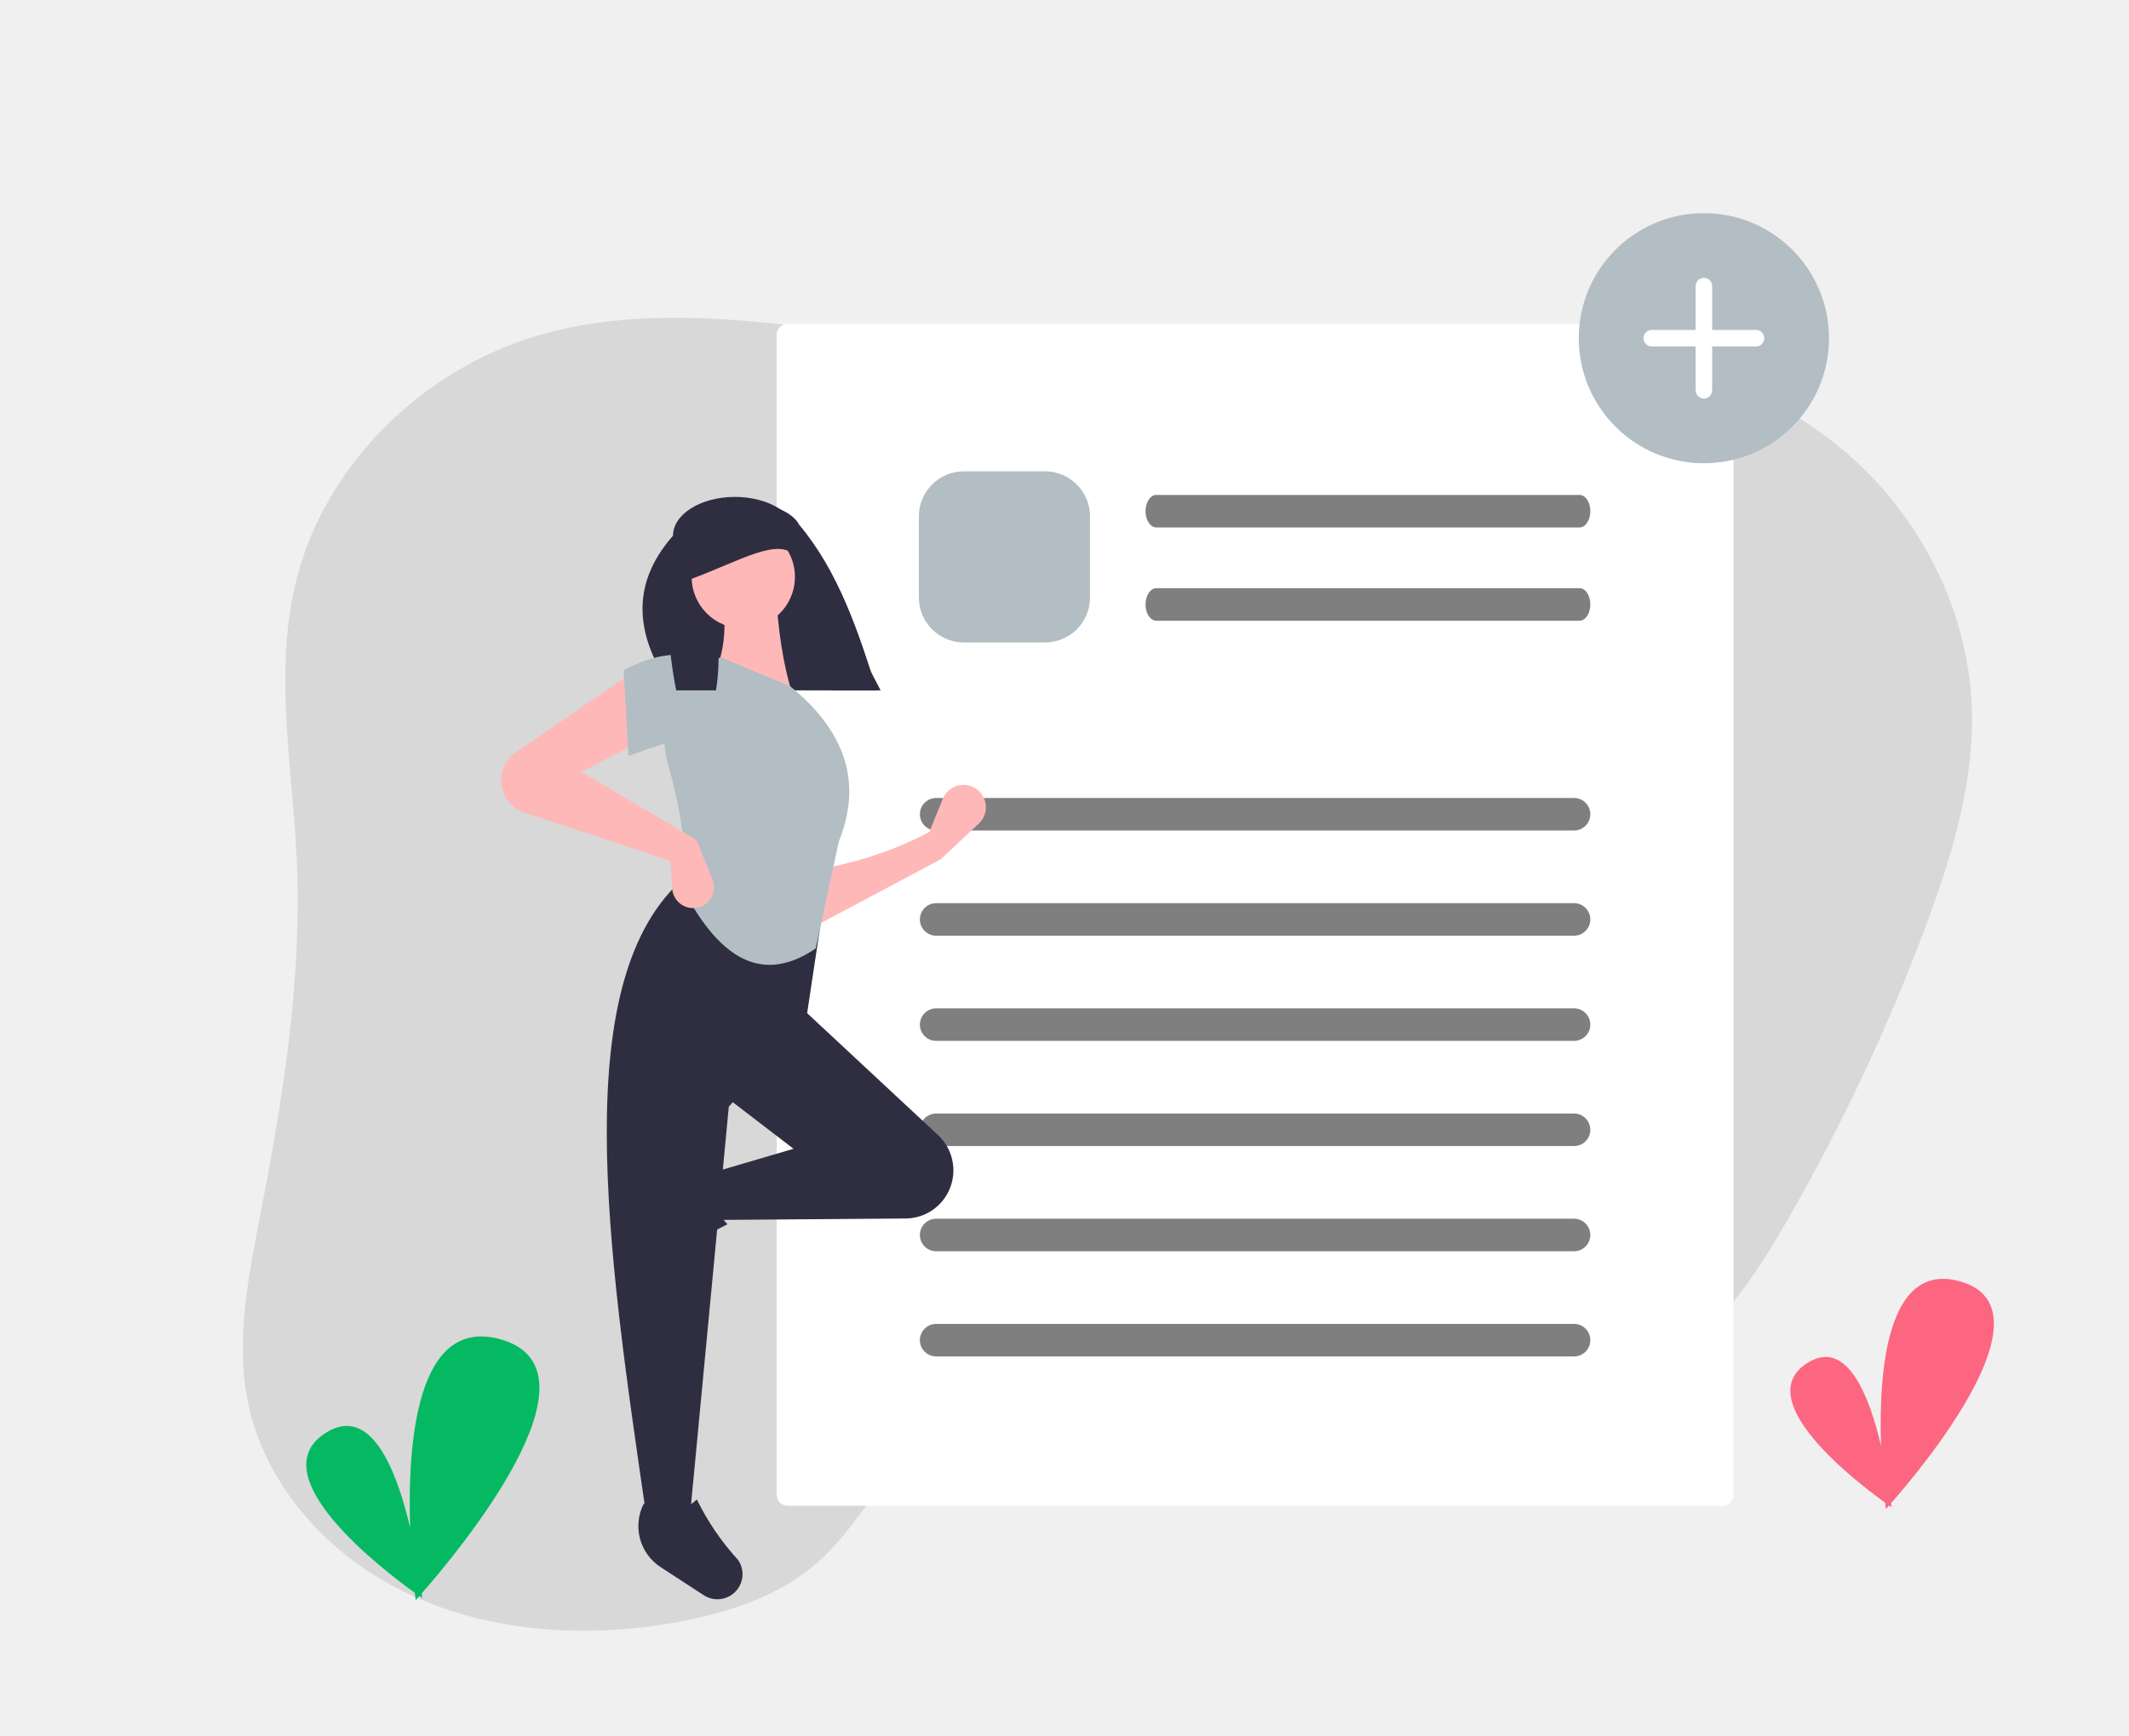
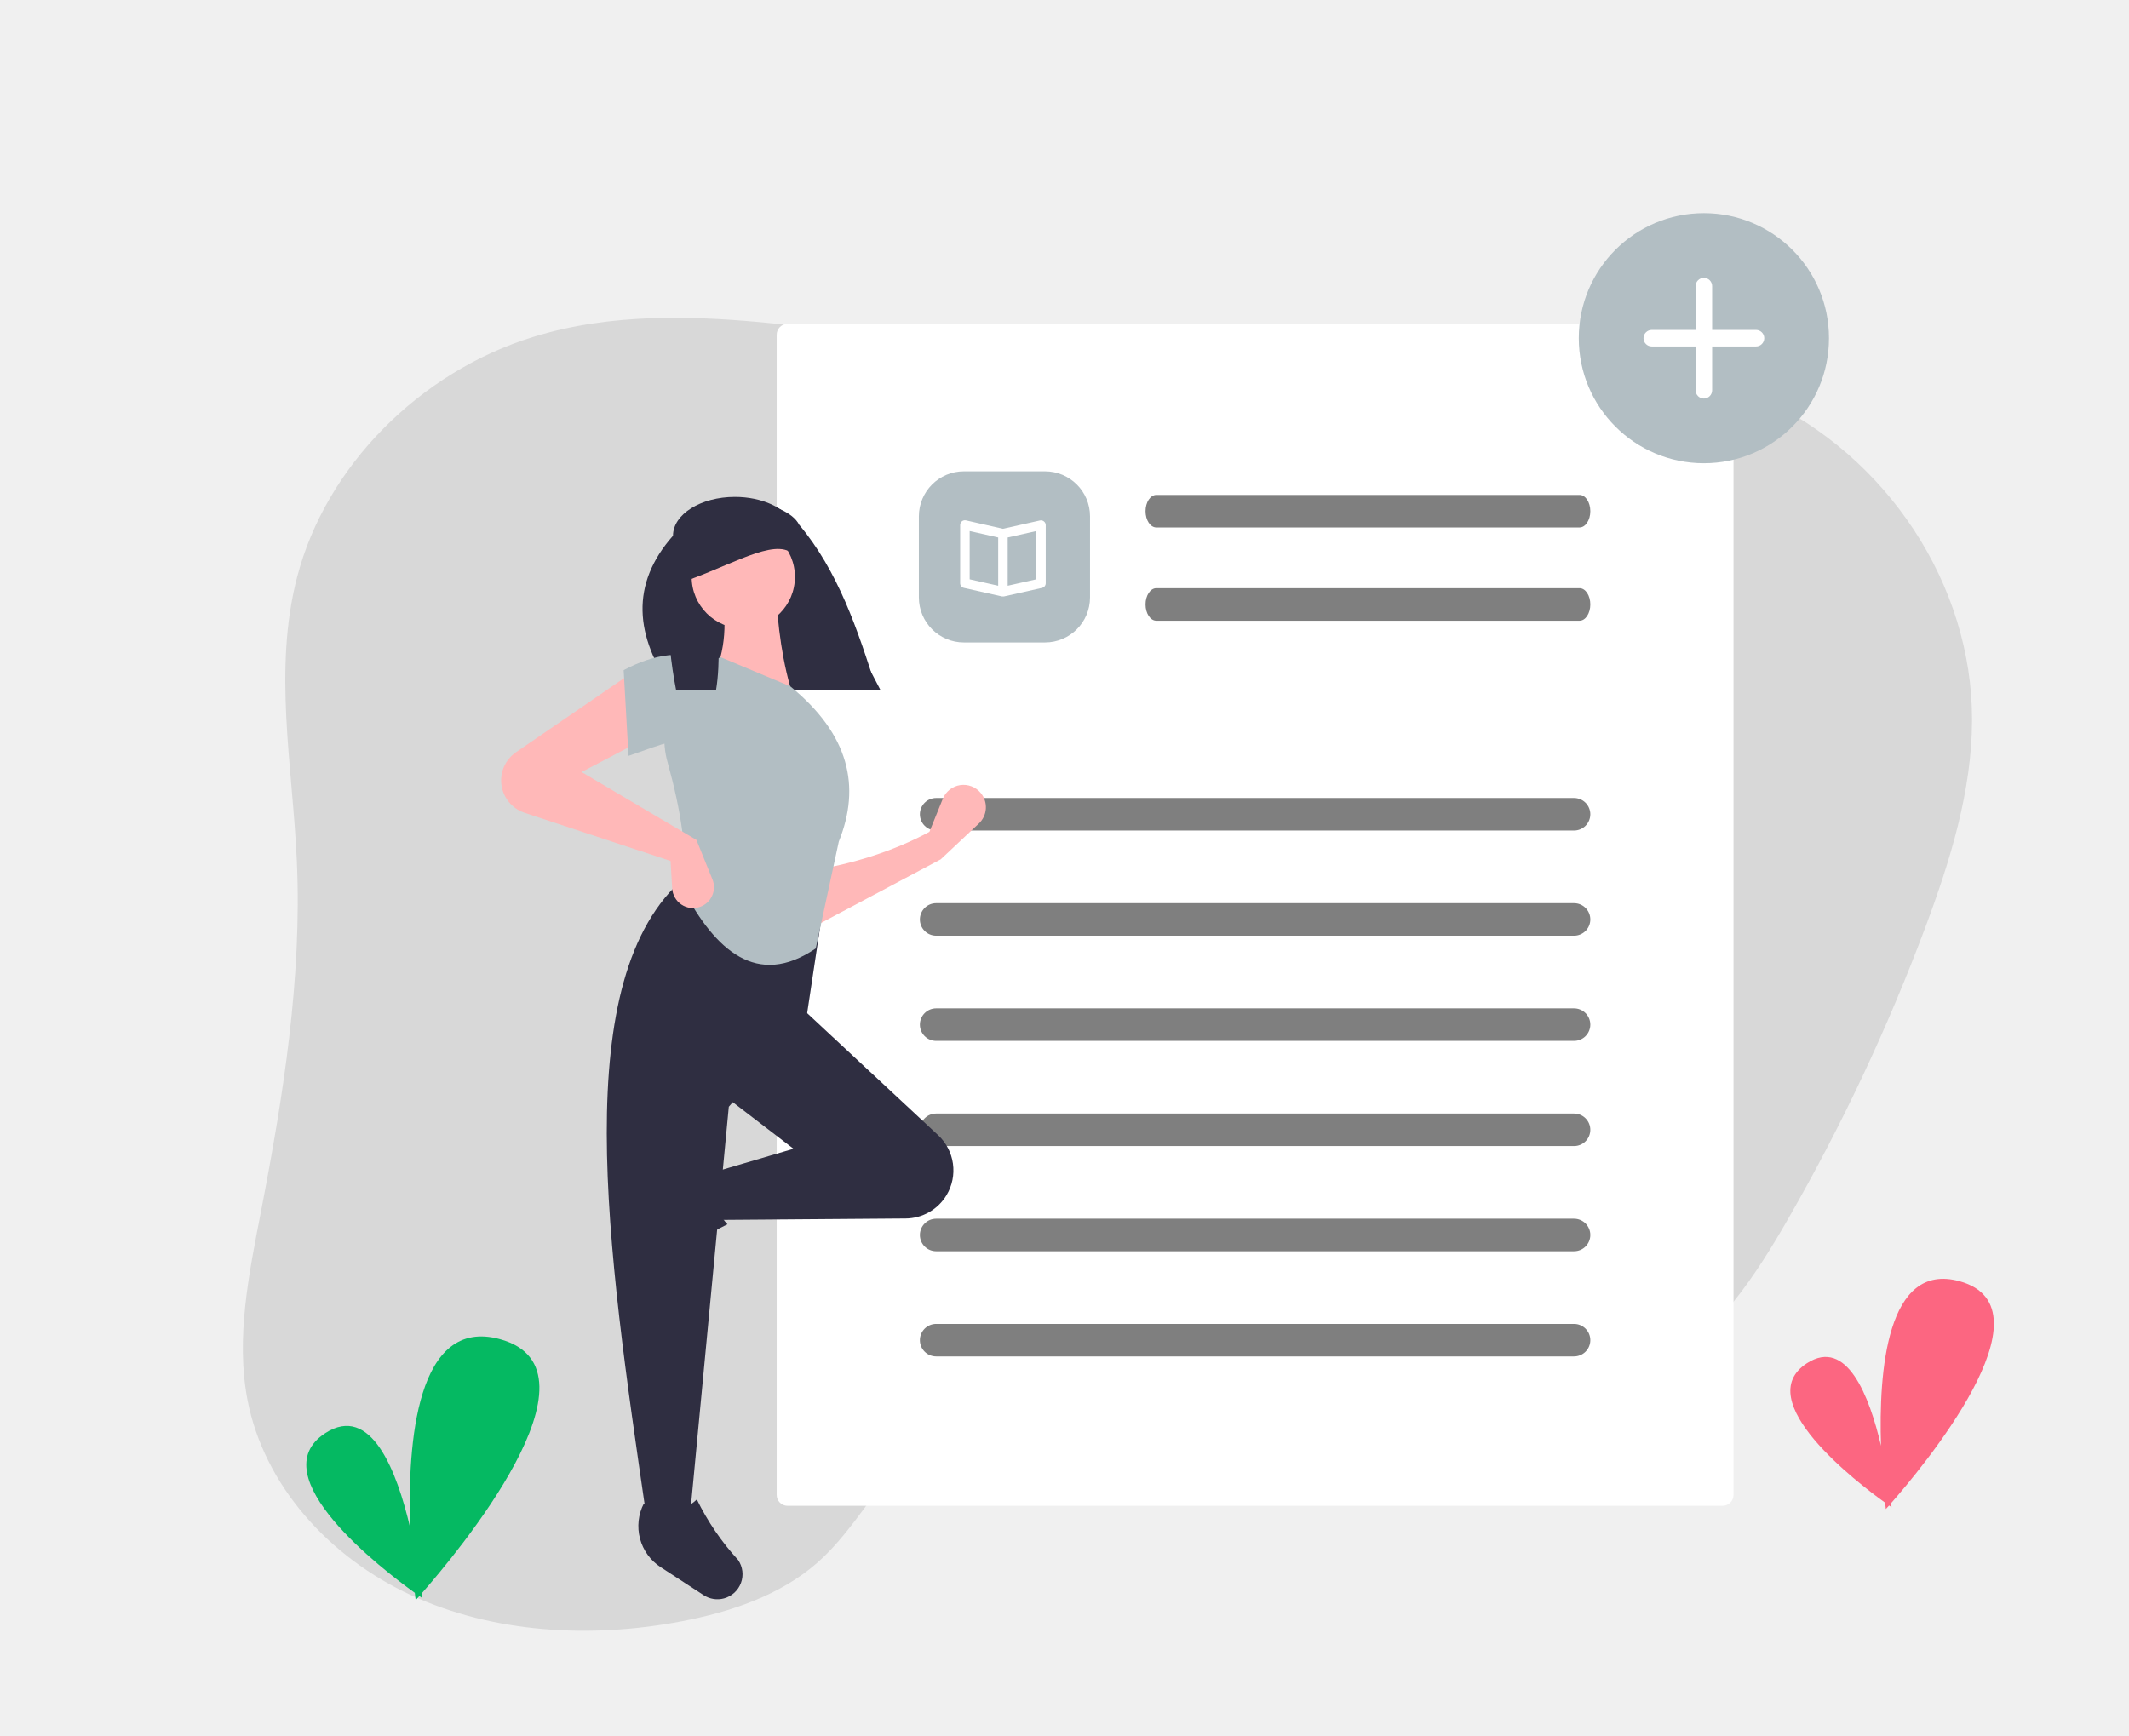
<svg xmlns="http://www.w3.org/2000/svg" width="709" height="578" viewBox="0 0 709 578" fill="none">
  <path opacity="0.1" d="M258.001 107.788C231.287 105.056 203.605 104.211 177.716 112.181C139.648 123.896 108.543 155.422 98.989 192.041C90.874 223.074 97.444 255.14 98.85 286.79C100.59 325.776 94.374 364.947 86.892 403.619C82.876 424.394 78.472 445.697 82.405 466.237C87.87 494.754 109.628 518.801 137.021 531.408C164.413 544.015 196.798 545.865 227.234 540.01C243.43 536.894 259.753 531.391 272.011 520.689C284.981 509.366 292.318 493.216 305.376 481.982C317.476 471.57 333.479 466.282 349.312 462.974C369.984 458.656 391.163 457.273 412.223 458.869C436.081 460.691 459.332 466.361 483.143 468.314C506.953 470.266 532.45 468.087 552.945 455.651C572.213 443.963 584.749 424.752 595.611 405.789C613.385 374.826 628.608 342.465 641.13 309.028C649.509 286.607 656.681 263.4 656.733 239.871C656.838 194.881 628.527 151.739 586.198 132.367C551.127 116.32 509.839 116.334 470.451 120.18C434.534 123.687 394.676 133.982 359.037 127.6C325.046 121.497 292.887 111.363 258.001 107.788Z" fill="black" />
  <path d="M629.773 500.706C639.425 489.726 684.878 435.685 652.572 426.775C628.308 420.084 625.605 456.898 626.419 481.603C622.534 464.958 614.994 445.515 601.746 454.094C582.654 466.457 618.428 493.819 627.773 500.535C627.927 501.901 628.028 502.66 628.028 502.66C628.028 502.66 628.411 502.242 629.095 501.473C629.629 501.847 629.925 502.048 629.925 502.048C629.925 502.048 629.876 501.564 629.773 500.706Z" fill="#FC6681" />
  <path d="M140.428 530.762C151.483 518.186 203.542 456.29 166.541 446.086C138.751 438.422 135.655 480.587 136.587 508.883C132.137 489.819 123.501 467.549 108.328 477.375C86.46 491.536 127.435 522.873 138.138 530.566C138.314 532.131 138.43 533 138.43 533C138.43 533 138.869 532.522 139.651 531.641C140.263 532.069 140.603 532.299 140.603 532.299C140.603 532.299 140.546 531.744 140.428 530.762Z" fill="#05B962" />
  <path d="M262.265 107.881C261.307 107.882 260.389 108.263 259.711 108.94C259.034 109.617 258.653 110.535 258.652 111.493V497.966C258.653 498.924 259.034 499.842 259.711 500.519C260.389 501.196 261.307 501.577 262.265 501.578H573.681C574.639 501.577 575.558 501.196 576.235 500.519C576.912 499.842 577.293 498.924 577.294 497.966V111.493C577.293 110.535 576.912 109.617 576.235 108.94C575.558 108.263 574.639 107.882 573.681 107.881H262.265Z" fill="white" />
  <path d="M524.187 276.647H311.759C310.322 276.647 308.943 276.076 307.927 275.06C306.911 274.044 306.34 272.666 306.34 271.229C306.34 269.792 306.911 268.414 307.927 267.398C308.943 266.382 310.322 265.812 311.759 265.812H524.187C525.625 265.812 527.003 266.382 528.019 267.398C529.036 268.414 529.606 269.792 529.606 271.229C529.606 272.666 529.036 274.044 528.019 275.06C527.003 276.076 525.625 276.647 524.187 276.647Z" fill="black" fill-opacity="0.5" />
  <path d="M526.011 175.694H385.08C383.094 175.694 381.484 173.269 381.484 170.276C381.484 167.284 383.094 164.859 385.08 164.859H526.011C527.997 164.859 529.606 167.284 529.606 170.276C529.606 173.269 527.997 175.694 526.011 175.694Z" fill="black" fill-opacity="0.5" />
  <path d="M526.011 206.757H385.08C383.094 206.757 381.484 204.331 381.484 201.339C381.484 198.347 383.094 195.921 385.08 195.921H526.011C527.997 195.921 529.606 198.347 529.606 201.339C529.606 204.331 527.997 206.757 526.011 206.757Z" fill="black" fill-opacity="0.5" />
  <path d="M524.187 311.683H311.759C310.322 311.683 308.943 311.112 307.927 310.096C306.911 309.08 306.34 307.702 306.34 306.265C306.34 304.828 306.911 303.45 307.927 302.434C308.943 301.418 310.322 300.847 311.759 300.847H524.187C525.625 300.847 527.003 301.418 528.019 302.434C529.036 303.45 529.606 304.828 529.606 306.265C529.606 307.702 529.036 309.08 528.019 310.096C527.003 311.112 525.625 311.683 524.187 311.683Z" fill="black" fill-opacity="0.5" />
  <path d="M524.187 346.718H311.759C310.322 346.718 308.943 346.147 307.927 345.131C306.911 344.115 306.34 342.737 306.34 341.3C306.34 339.863 306.911 338.485 307.927 337.469C308.943 336.453 310.322 335.882 311.759 335.882H524.187C525.625 335.882 527.003 336.453 528.019 337.469C529.036 338.485 529.606 339.863 529.606 341.3C529.606 342.737 529.036 344.115 528.019 345.131C527.003 346.147 525.625 346.718 524.187 346.718Z" fill="black" fill-opacity="0.5" />
  <path d="M524.187 381.753H311.759C310.322 381.753 308.943 381.183 307.927 380.167C306.911 379.151 306.34 377.773 306.34 376.336C306.34 374.899 306.911 373.521 307.927 372.505C308.943 371.489 310.322 370.918 311.759 370.918H524.187C525.625 370.918 527.003 371.489 528.019 372.505C529.036 373.521 529.606 374.899 529.606 376.336C529.606 377.773 529.036 379.151 528.019 380.167C527.003 381.183 525.625 381.753 524.187 381.753Z" fill="black" fill-opacity="0.5" />
  <path d="M524.187 416.789H311.759C310.322 416.789 308.943 416.218 307.927 415.202C306.911 414.186 306.34 412.808 306.34 411.371C306.34 409.934 306.911 408.556 307.927 407.54C308.943 406.524 310.322 405.953 311.759 405.953H524.187C525.625 405.953 527.003 406.524 528.019 407.54C529.036 408.556 529.606 409.934 529.606 411.371C529.606 412.808 529.036 414.186 528.019 415.202C527.003 416.218 525.625 416.789 524.187 416.789Z" fill="black" fill-opacity="0.5" />
  <path d="M524.187 451.824H311.759C310.322 451.824 308.943 451.254 307.927 450.238C306.911 449.222 306.34 447.844 306.34 446.407C306.34 444.97 306.911 443.592 307.927 442.576C308.943 441.56 310.322 440.989 311.759 440.989H524.187C525.625 440.989 527.003 441.56 528.019 442.576C529.036 443.592 529.606 444.97 529.606 446.407C529.606 447.844 529.036 449.222 528.019 450.238C527.003 451.254 525.625 451.824 524.187 451.824Z" fill="black" fill-opacity="0.5" />
  <path d="M313.28 286.244L270.719 308.866L270.181 290.014C284.072 287.696 297.288 283.659 309.508 277.088L313.96 266.093C314.445 264.895 315.233 263.843 316.247 263.042C317.261 262.241 318.467 261.717 319.745 261.521C321.023 261.326 322.329 261.467 323.536 261.929C324.744 262.391 325.81 263.16 326.63 264.158C327.831 265.62 328.431 267.482 328.309 269.37C328.187 271.257 327.353 273.027 325.974 274.321L313.28 286.244Z" fill="#FFB8B8" />
  <path d="M209.288 416.854C208.978 415.715 208.912 414.524 209.095 413.358C209.278 412.193 209.705 411.079 210.35 410.09L219.699 395.745C221.91 392.352 225.303 389.902 229.22 388.869C233.137 387.836 237.297 388.294 240.895 390.155C236.966 396.841 237.513 402.707 242.252 407.805C234.896 411.395 228.097 416.029 222.067 421.563C220.966 422.313 219.702 422.789 218.379 422.952C217.057 423.115 215.714 422.96 214.464 422.499C213.214 422.039 212.092 421.286 211.192 420.304C210.291 419.322 209.639 418.139 209.288 416.854Z" fill="#2F2E41" />
  <path d="M315.218 398.097C313.803 400.455 311.806 402.409 309.419 403.773C307.031 405.136 304.333 405.863 301.583 405.884L239.473 406.355L236.779 390.735L264.255 382.656L241.089 364.881L266.41 335.258L312.4 378.112C315.088 380.617 316.834 383.968 317.347 387.606C317.86 391.244 317.109 394.947 315.218 398.097Z" fill="#2F2E41" />
  <path d="M229.776 504.921H215.23C202.17 415.42 188.876 325.668 228.159 292.169L274.491 299.709L268.565 339.028L242.705 368.652L229.776 504.921Z" fill="#2F2E41" />
  <path d="M241.117 532.419C239.978 532.73 238.786 532.796 237.62 532.613C236.454 532.43 235.34 532.002 234.351 531.358L220.003 522.012C216.609 519.801 214.157 516.409 213.124 512.494C212.09 508.578 212.548 504.418 214.409 500.821C221.098 504.749 226.965 504.201 232.064 499.464C235.655 506.818 240.29 513.614 245.826 519.643C246.576 520.744 247.053 522.008 247.216 523.33C247.379 524.652 247.224 525.994 246.763 527.244C246.302 528.494 245.55 529.616 244.567 530.516C243.585 531.416 242.402 532.069 241.117 532.419Z" fill="#2F2E41" />
  <path d="M293.267 229.963H224.119C211.348 211.901 209.85 194.629 224.119 178.462C224.119 171.313 233.355 165.518 244.748 165.518H244.748C253.672 165.518 261.585 169.119 264.357 174.442L293.267 229.963Z" fill="#2F2E41" />
  <path d="M264.255 232.383L237.318 225.919C241.792 216.764 242.16 206.577 240.012 195.757L258.329 195.218C258.903 208.673 260.639 221.243 264.255 232.383Z" fill="#FFB8B8" />
  <path d="M271.657 315.927C252.048 329.286 238.193 316.384 227.62 296.478C229.089 284.297 226.711 269.72 222.305 253.881C220.345 246.895 221.077 239.429 224.355 232.956C227.633 226.483 233.219 221.473 240.011 218.917L263.177 228.612C282.847 244.642 286.719 262.006 279.339 280.319L271.657 315.927Z" fill="#B2BEC3" />
  <path d="M215.23 245.848L193.68 257.159L231.93 279.781L237.253 292.906C237.608 293.782 237.781 294.721 237.761 295.666C237.742 296.611 237.53 297.543 237.138 298.403C236.747 299.264 236.184 300.035 235.485 300.671C234.785 301.307 233.964 301.794 233.07 302.102C232.054 302.453 230.97 302.563 229.904 302.425C228.839 302.287 227.819 301.904 226.926 301.306C226.033 300.708 225.29 299.912 224.757 298.979C224.223 298.046 223.912 297.003 223.849 295.93L223.311 286.783L174.695 270.743C173.057 270.203 171.564 269.297 170.328 268.094C169.092 266.891 168.146 265.422 167.562 263.8C166.71 261.435 166.667 258.854 167.438 256.462C168.21 254.07 169.753 252.001 171.827 250.579L210.92 223.765L215.23 245.848Z" fill="#FFB8B8" />
  <path d="M236.779 248.002C227.791 244.065 219.619 248.342 209.303 251.773L207.687 223.226C217.93 217.768 227.696 216.297 236.779 220.533V248.002Z" fill="#B2BEC3" />
  <path d="M291.999 229.963H276.748C267.255 212.456 267.686 181.523 247.284 188.418C234.177 180.64 241.698 211.161 238.438 229.963H225.175C221.57 211.593 221.52 193.185 225.76 178.215C225.801 177.235 226.047 176.273 226.485 175.395C226.922 174.516 227.54 173.739 228.298 173.116C228.955 172.512 229.668 171.971 230.426 171.499C235.113 168.547 238.26 166.866 245.108 166.866C248.94 166.857 252.755 167.382 256.443 168.424C256.922 168.564 257.396 168.715 257.854 168.872C258.485 169.088 259.093 169.325 259.675 169.578C262.671 170.866 265.025 172.609 266.14 174.79C279.048 190.181 285.637 209.6 291.999 229.963Z" fill="#2F2E41" />
  <path d="M247.53 209.358C257.028 209.358 264.728 201.66 264.728 192.164C264.728 182.668 257.028 174.97 247.53 174.97C238.032 174.97 230.332 182.668 230.332 192.164C230.332 201.66 238.032 209.358 247.53 209.358Z" fill="#FFB8B8" />
  <path d="M264.974 185.532C259.8 178.482 246.307 186.892 230.086 192.901V176.198C243.43 170.325 251.211 168.631 260.06 174.724L264.974 185.532Z" fill="#2F2E41" />
  <path d="M567.425 154.304C590.434 154.304 609.086 135.655 609.086 112.652C609.086 89.648 590.434 71 567.425 71C544.417 71 525.764 89.648 525.764 112.652C525.764 135.655 544.417 154.304 567.425 154.304Z" fill="#B2BEC3" />
  <path d="M550.067 109.903C549.337 109.903 548.638 110.193 548.123 110.708C547.607 111.224 547.317 111.923 547.317 112.652C547.317 113.381 547.607 114.08 548.123 114.596C548.638 115.111 549.337 115.401 550.067 115.401H564.676V130.007C564.676 130.735 564.966 131.435 565.481 131.95C565.997 132.465 566.696 132.755 567.425 132.755C568.154 132.755 568.854 132.465 569.369 131.95C569.885 131.435 570.174 130.735 570.174 130.007V115.401H584.784C585.513 115.401 586.212 115.111 586.728 114.596C587.244 114.08 587.533 113.381 587.533 112.652C587.533 111.923 587.244 111.224 586.728 110.708C586.212 110.193 585.513 109.903 584.784 109.903H570.174V95.297C570.174 94.568 569.885 93.869 569.369 93.354C568.854 92.838 568.154 92.549 567.425 92.549C566.696 92.549 565.997 92.838 565.481 93.354C564.966 93.869 564.676 94.568 564.676 95.297V109.903H550.067Z" fill="white" />
  <rect x="306" y="157" width="57" height="57" rx="15" fill="#B2BEC3" />
+   <path d="M347.648 173.682C347.464 173.533 347.249 173.427 347.019 173.372C346.789 173.318 346.55 173.315 346.318 173.365L334 176.136L321.682 173.333C321.447 173.28 321.203 173.282 320.968 173.337C320.734 173.392 320.515 173.501 320.329 173.653C320.143 173.806 319.994 173.999 319.894 174.218C319.793 174.437 319.744 174.676 319.75 174.917V194.233C319.741 194.599 319.859 194.957 320.084 195.246C320.31 195.535 320.628 195.736 320.985 195.817L333.652 198.667H334.348L347.015 195.817C347.372 195.736 347.69 195.535 347.916 195.246C348.141 194.957 348.259 194.599 348.25 194.233V174.917C348.249 174.679 348.194 174.444 348.09 174.231C347.986 174.017 347.835 173.829 347.648 173.682ZM322.917 176.896L332.417 179.033V195.104L322.917 192.967V176.896ZM345.083 192.967L335.583 195.104V179.033L345.083 176.896V192.967Z" fill="white" />
</svg>
